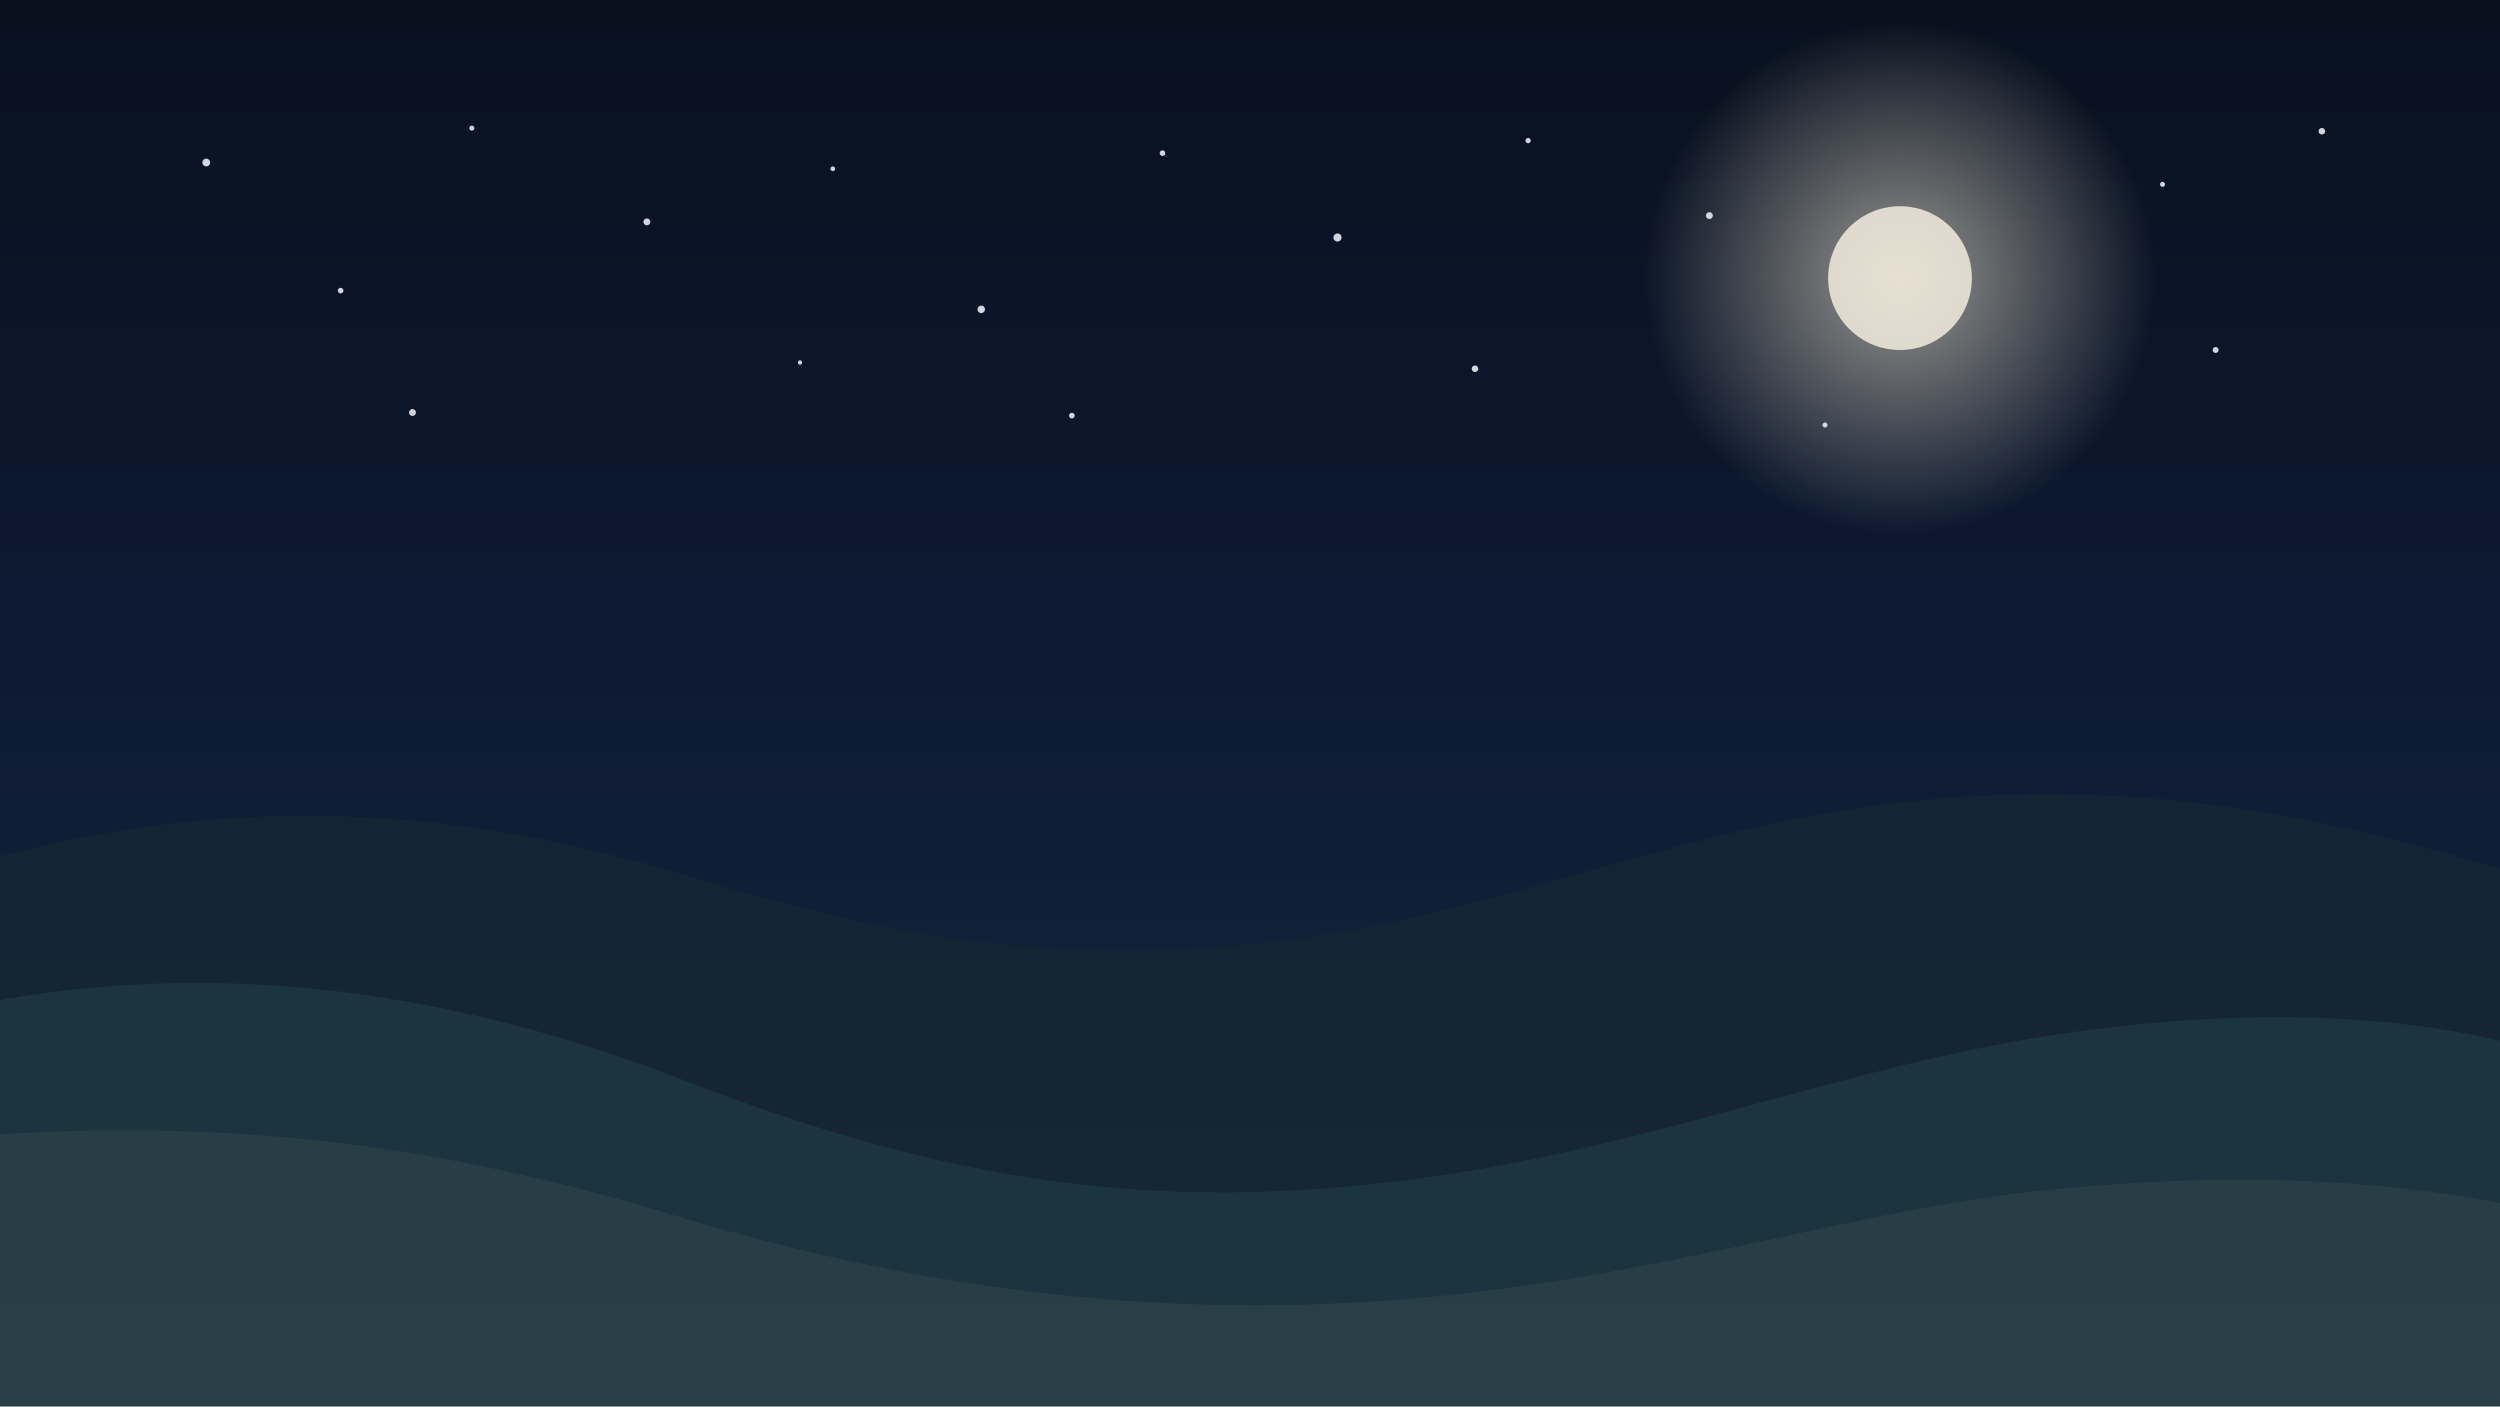
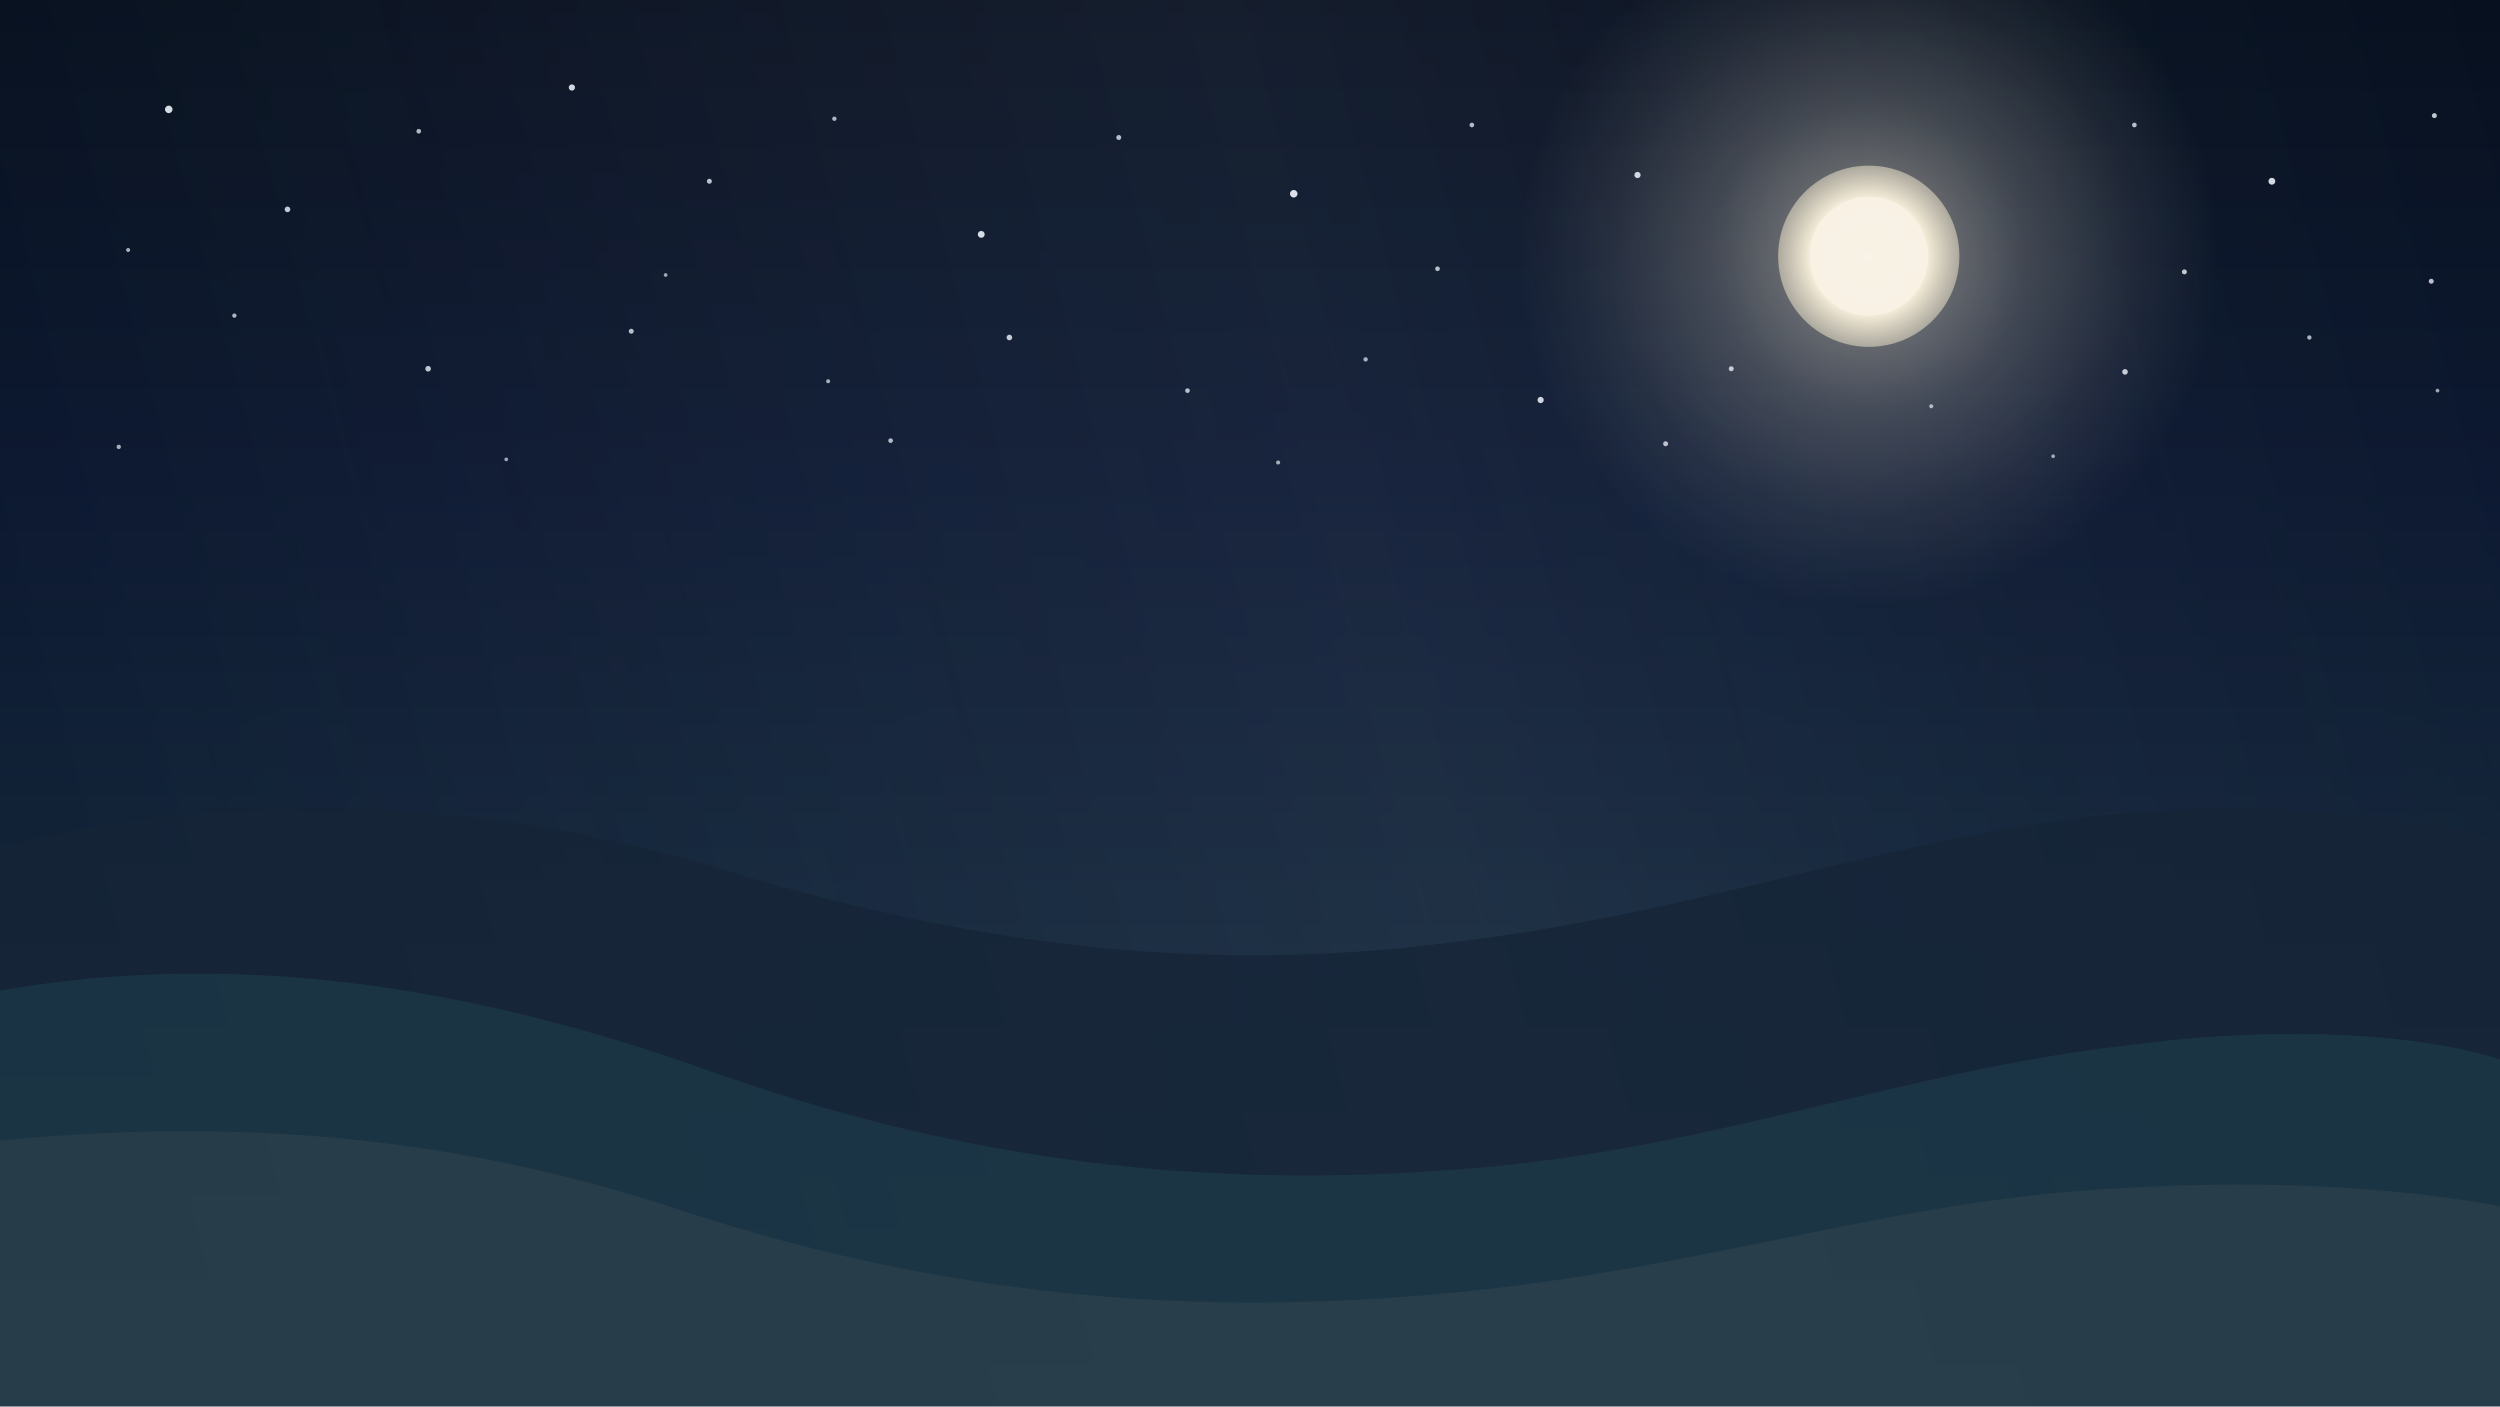
<svg xmlns="http://www.w3.org/2000/svg" width="1600" height="900" viewBox="0 0 1600 900" fill="none">
  <defs>
-     <linearGradient id="nightSky" x1="800" y1="0" x2="800" y2="900" gradientUnits="userSpaceOnUse">
-       <stop stop-color="#09111F" />
-       <stop offset="0.52" stop-color="#0E1B34" />
-       <stop offset="1" stop-color="#162B3A" />
+     <linearGradient id="nocturnesky" x1="800" y1="0" x2="800" y2="900" gradientUnits="userSpaceOnUse">
+       <stop offset="0" stop-color="#07101E" />
+       <stop offset="0.34" stop-color="#0C1830" />
+       <stop offset="0.64" stop-color="#122438" />
+       <stop offset="1" stop-color="#182E3E" />
    </linearGradient>
-     <radialGradient id="moonGlow" cx="0" cy="0" r="1" gradientUnits="userSpaceOnUse" gradientTransform="translate(1216 178) rotate(90) scale(164)">
-       <stop stop-color="#EDE5D0" stop-opacity="0.62" />
-       <stop offset="1" stop-color="#EDE5D0" stop-opacity="0" />
+     <radialGradient id="moonHalo" cx="0" cy="0" r="1" gradientUnits="userSpaceOnUse" gradientTransform="translate(1196 164) rotate(90) scale(224)">
+       <stop offset="0" stop-color="#F0E8D4" stop-opacity="0.56" />
+       <stop offset="0.45" stop-color="#F0E8D4" stop-opacity="0.22" />
+       <stop offset="0.75" stop-color="#F0E8D4" stop-opacity="0.08" />
+       <stop offset="1" stop-color="#F0E8D4" stop-opacity="0" />
    </radialGradient>
+     <radialGradient id="moonDisc" cx="0" cy="0" r="1" gradientUnits="userSpaceOnUse" gradientTransform="translate(1196 164) rotate(90) scale(58)">
+       <stop offset="0" stop-color="#FAF4E8" />
+       <stop offset="0.65" stop-color="#F4ECD8" />
+       <stop offset="1" stop-color="#DED6C0" stop-opacity="0.6" />
+     </radialGradient>
+     <linearGradient id="milkyWay" x1="0" y1="420" x2="1600" y2="0" gradientUnits="userSpaceOnUse">
+       <stop offset="0" stop-color="#C8D4F8" stop-opacity="0" />
+       <stop offset="0.28" stop-color="#C8D4F8" stop-opacity="0.04" />
+       <stop offset="0.52" stop-color="#C8D4F8" stop-opacity="0.07" />
+       <stop offset="0.76" stop-color="#C8D4F8" stop-opacity="0.03" />
+       <stop offset="1" stop-color="#C8D4F8" stop-opacity="0" />
+     </linearGradient>
  </defs>
-   <rect width="1600" height="900" fill="url(#nightSky)" />
-   <circle cx="1216" cy="178" r="164" fill="url(#moonGlow)" />
-   <circle cx="1216" cy="178" r="46" fill="#F7F0E1" fill-opacity="0.82" />
-   <g fill="#F4F7FF" fill-opacity="0.85">
-     <circle cx="132" cy="104" r="2.5" />
-     <circle cx="218" cy="186" r="1.8" />
-     <circle cx="302" cy="82" r="1.6" />
-     <circle cx="414" cy="142" r="2.2" />
-     <circle cx="533" cy="108" r="1.5" />
-     <circle cx="628" cy="198" r="2.4" />
-     <circle cx="744" cy="98" r="1.8" />
-     <circle cx="856" cy="152" r="2.6" />
-     <circle cx="978" cy="90" r="1.7" />
-     <circle cx="1094" cy="138" r="2.2" />
-     <circle cx="1384" cy="118" r="1.6" />
-     <circle cx="1486" cy="84" r="2.1" />
-     <circle cx="1418" cy="224" r="1.9" />
-     <circle cx="1168" cy="272" r="1.6" />
-     <circle cx="944" cy="236" r="2.1" />
-     <circle cx="686" cy="266" r="1.8" />
-     <circle cx="512" cy="232" r="1.4" />
-     <circle cx="264" cy="264" r="2.2" />
+   <rect width="1600" height="900" fill="url(#nocturnesky)" />
+   <rect width="1600" height="900" fill="url(#milkyWay)" />
+   <circle cx="1196" cy="164" r="224" fill="url(#moonHalo)" />
+   <circle cx="1196" cy="164" r="58" fill="url(#moonDisc)" />
+   <circle cx="1196" cy="164" r="38" fill="#F8F2E6" fill-opacity="0.90" />
+   <g fill="#F2F6FF">
+     <circle cx="108" cy="70" r="2.4" fill-opacity="0.88" />
+     <circle cx="184" cy="134" r="1.8" fill-opacity="0.80" />
+     <circle cx="268" cy="84" r="1.5" fill-opacity="0.72" />
+     <circle cx="366" cy="56" r="2.0" fill-opacity="0.86" />
+     <circle cx="454" cy="116" r="1.6" fill-opacity="0.76" />
+     <circle cx="534" cy="76" r="1.4" fill-opacity="0.70" />
+     <circle cx="628" cy="150" r="2.2" fill-opacity="0.88" />
+     <circle cx="716" cy="88" r="1.6" fill-opacity="0.74" />
+     <circle cx="828" cy="124" r="2.4" fill-opacity="0.90" />
+     <circle cx="942" cy="80" r="1.5" fill-opacity="0.72" />
+     <circle cx="1048" cy="112" r="2.0" fill-opacity="0.84" />
+     <circle cx="1366" cy="80" r="1.5" fill-opacity="0.74" />
+     <circle cx="1454" cy="116" r="2.2" fill-opacity="0.86" />
+     <circle cx="1558" cy="74" r="1.6" fill-opacity="0.78" />
+     <circle cx="150" cy="202" r="1.4" fill-opacity="0.70" />
+     <circle cx="274" cy="236" r="1.8" fill-opacity="0.78" />
+     <circle cx="404" cy="212" r="1.6" fill-opacity="0.74" />
+     <circle cx="530" cy="244" r="1.3" fill-opacity="0.66" />
+     <circle cx="646" cy="216" r="1.8" fill-opacity="0.80" />
+     <circle cx="760" cy="250" r="1.5" fill-opacity="0.74" />
+     <circle cx="874" cy="230" r="1.4" fill-opacity="0.68" />
+     <circle cx="986" cy="256" r="2.0" fill-opacity="0.84" />
+     <circle cx="1108" cy="236" r="1.6" fill-opacity="0.76" />
+     <circle cx="1236" cy="260" r="1.3" fill-opacity="0.66" />
+     <circle cx="1360" cy="238" r="1.8" fill-opacity="0.80" />
+     <circle cx="1478" cy="216" r="1.4" fill-opacity="0.70" />
+     <circle cx="1560" cy="250" r="1.2" fill-opacity="0.64" />
+     <circle cx="82" cy="160" r="1.3" fill-opacity="0.68" />
+     <circle cx="920" cy="172" r="1.5" fill-opacity="0.74" />
+     <circle cx="1556" cy="180" r="1.6" fill-opacity="0.76" />
+     <circle cx="426" cy="176" r="1.2" fill-opacity="0.64" />
+     <circle cx="1398" cy="174" r="1.6" fill-opacity="0.78" />
+     <circle cx="76" cy="286" r="1.4" fill-opacity="0.68" />
+     <circle cx="324" cy="294" r="1.2" fill-opacity="0.63" />
+     <circle cx="570" cy="282" r="1.5" fill-opacity="0.72" />
+     <circle cx="818" cy="296" r="1.3" fill-opacity="0.66" />
+     <circle cx="1066" cy="284" r="1.6" fill-opacity="0.74" />
+     <circle cx="1314" cy="292" r="1.2" fill-opacity="0.63" />
  </g>
-   <path d="M0 548C152 508 292 516 438 560C580 604 694 620 836 600C986 578 1094 520 1257 510C1399 501 1511 530 1600 556V900H0V548Z" fill="#162734" fill-opacity="0.74" />
-   <path d="M0 640C148 614 294 636 434 690C606 757 741 777 910 754C1064 733 1188 679 1331 660C1442 645 1531 650 1600 666V900H0V640Z" fill="#213F48" fill-opacity="0.6" />
-   <path d="M0 726C162 716 294 736 432 778C584 824 736 844 892 832C1067 819 1190 771 1328 760C1437 750 1528 756 1600 770V900H0V726Z" fill="#C6B49C" fill-opacity="0.08" />
+   <path d="M0 542C152 504 302 510 454 554C610 602 758 624 922 604C1096 584 1216 532 1366 520C1478 512 1564 526 1600 538V900H0V542Z" fill="#162436" fill-opacity="0.76" />
+   <path d="M0 634C148 608 298 630 450 684C612 742 766 762 938 748C1096 736 1220 684 1370 668C1464 656 1550 662 1600 678V900H0V634Z" fill="#1E3E4E" fill-opacity="0.60" />
+   <path d="M0 730C162 714 304 730 440 776C588 824 736 842 898 830C1070 818 1194 772 1334 762C1440 754 1530 759 1600 772V900H0V730Z" fill="#B2A488" fill-opacity="0.08" />
</svg>
